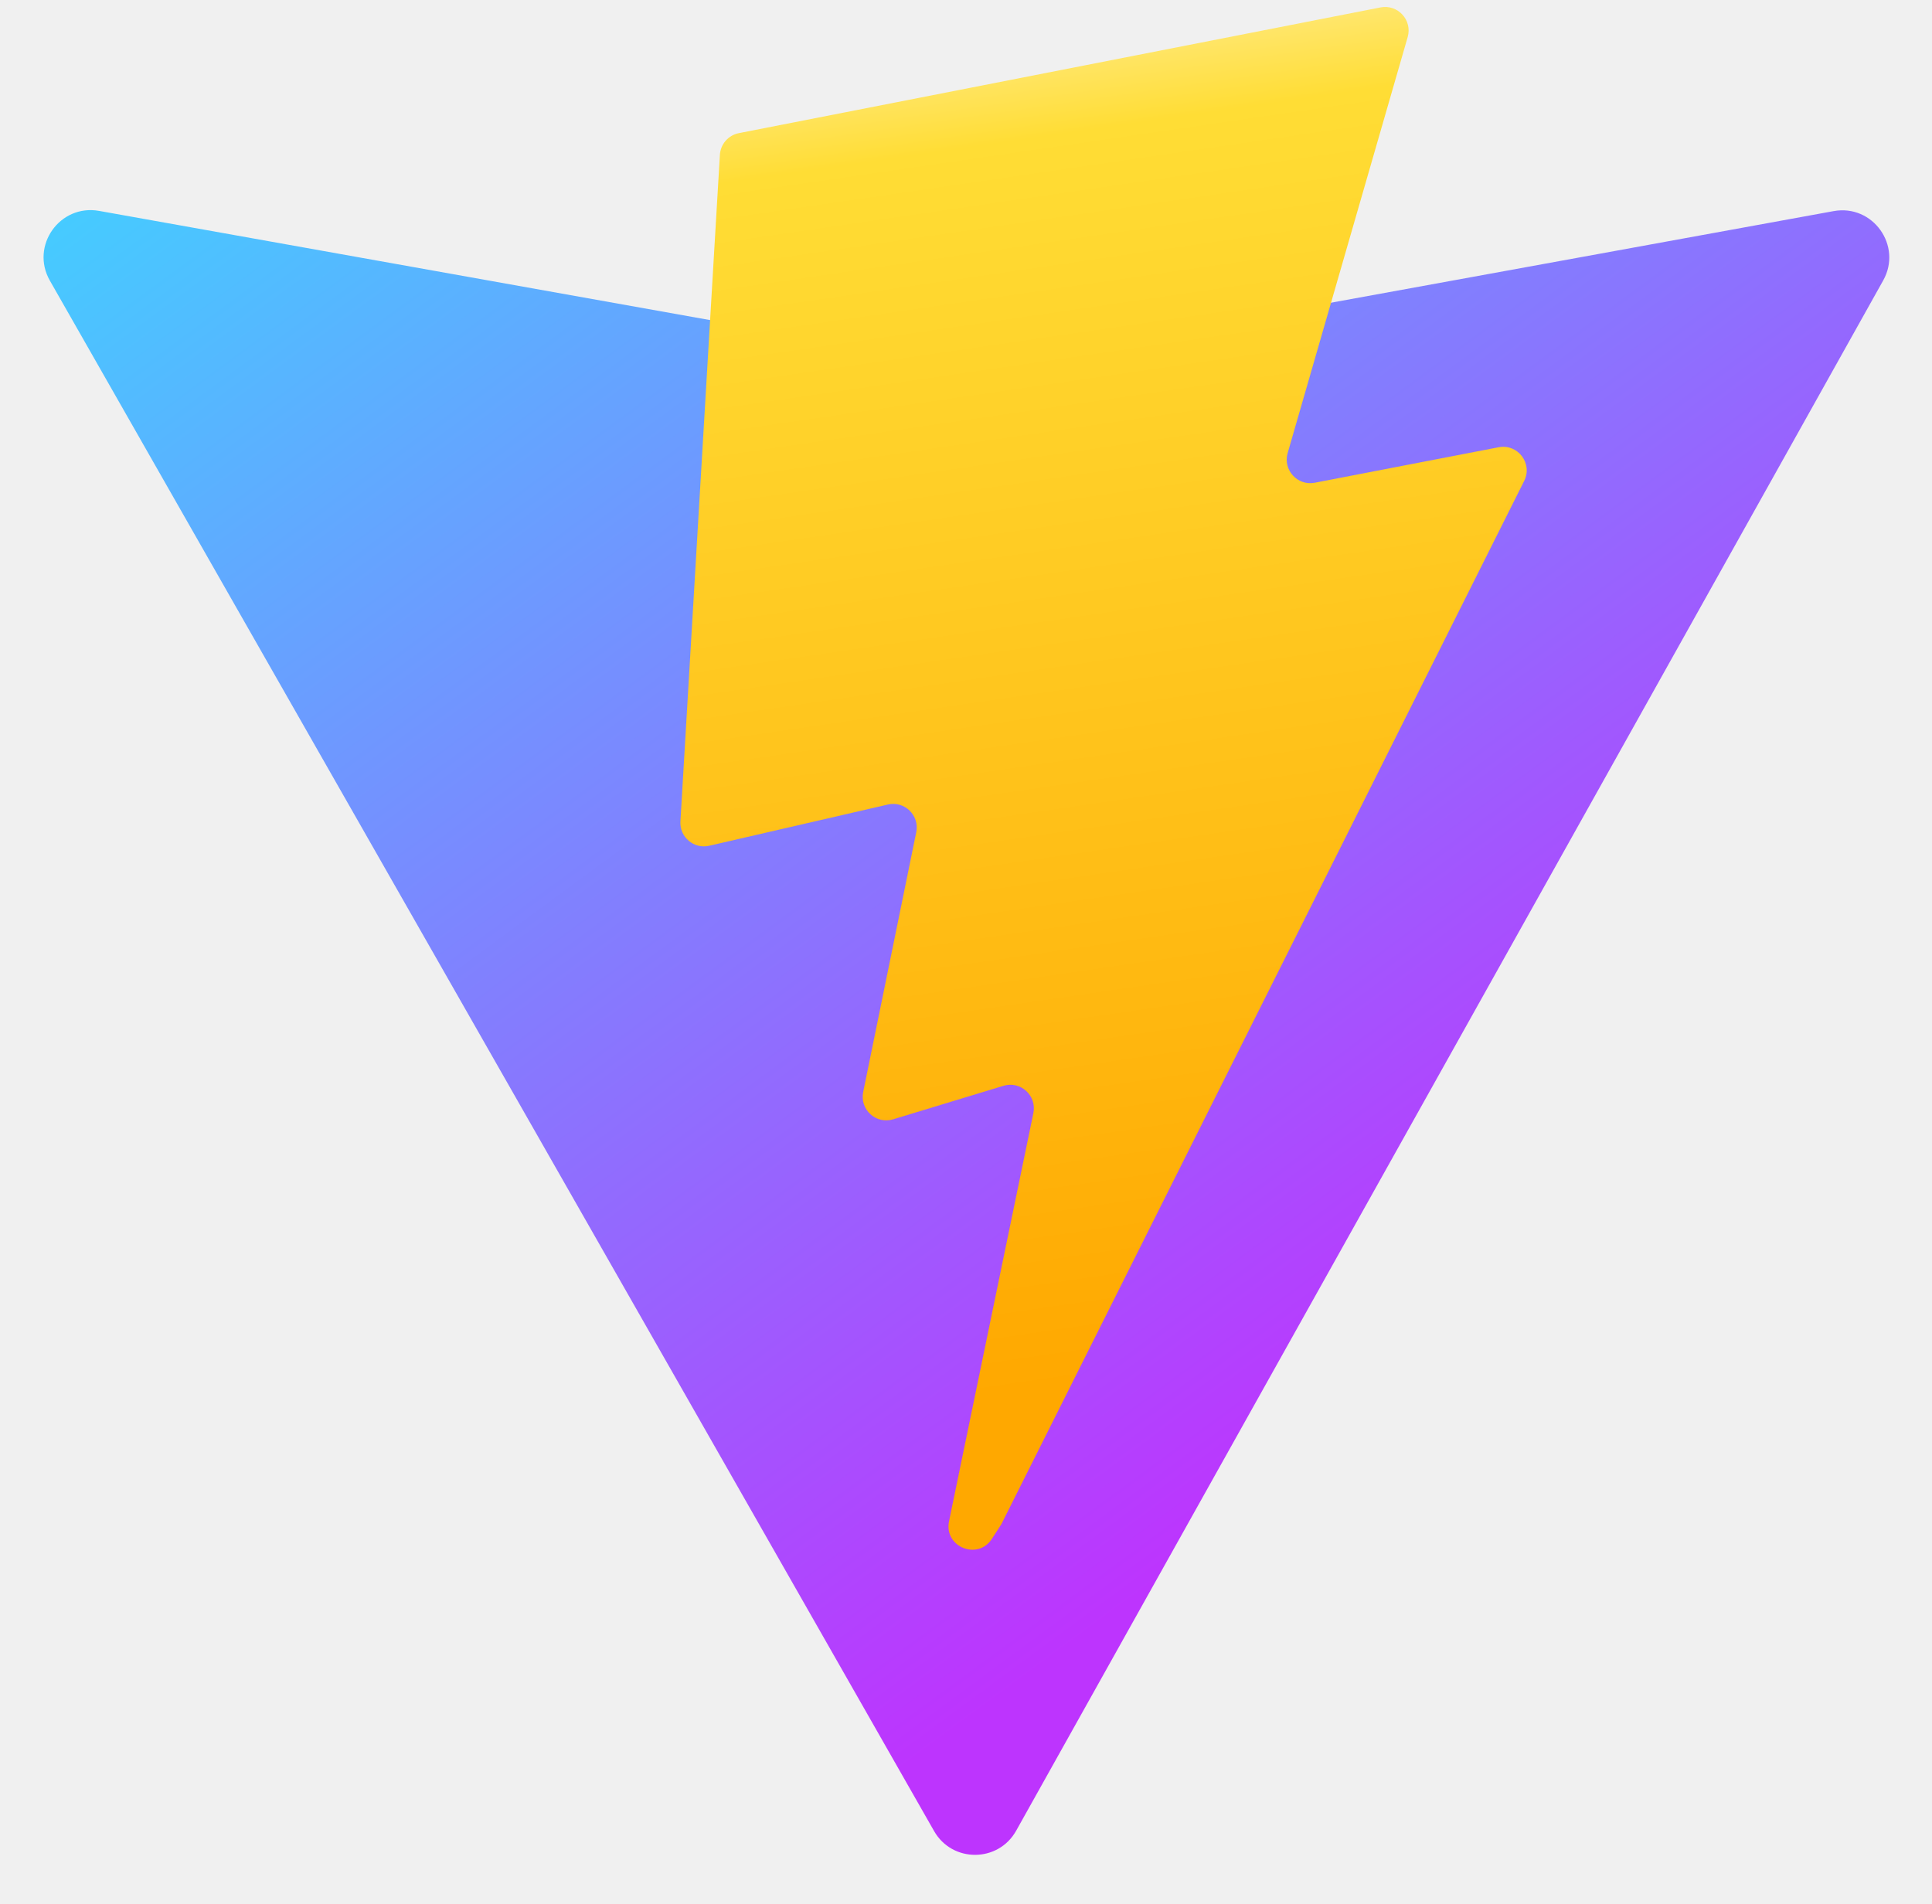
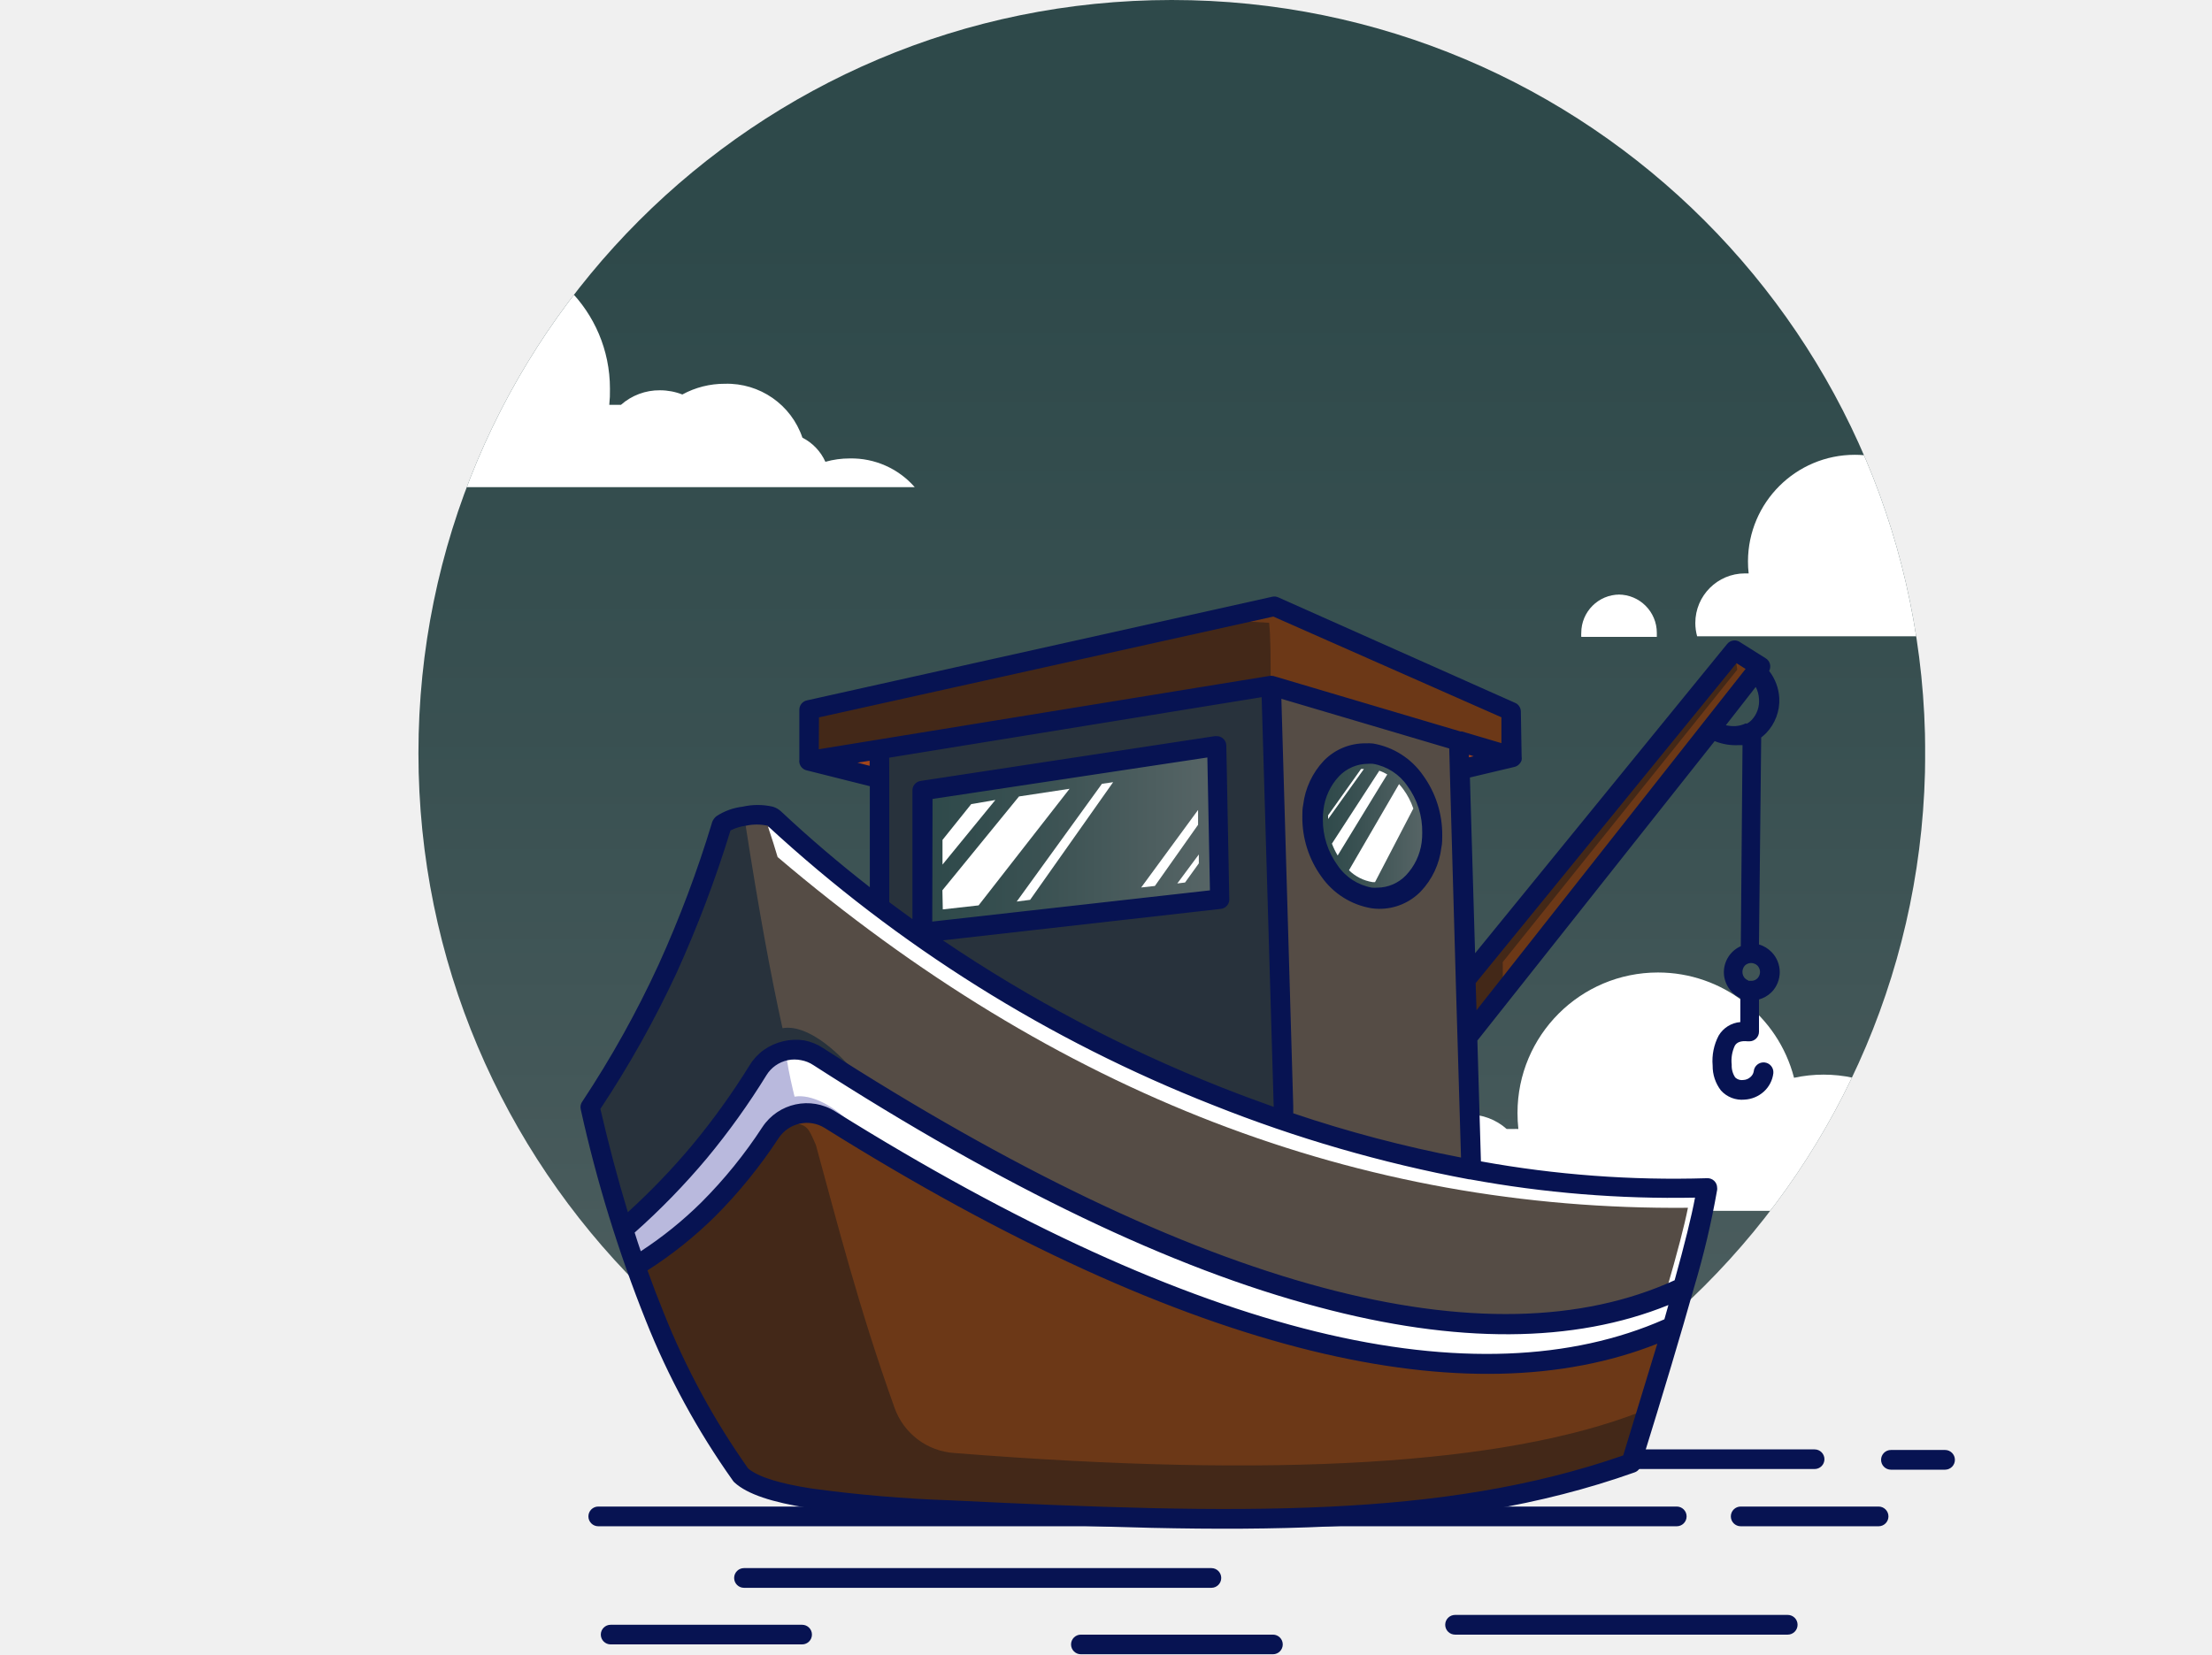
- <svg xmlns="http://www.w3.org/2000/svg" width="410" height="404" viewBox="0 0 410 404" fill="none">
-   <path d="M399.641 59.525L215.643 388.545C211.844 395.338 202.084 395.378 198.228 388.618L10.582 59.556C6.381 52.19 12.68 43.267 21.028 44.759L205.223 77.682C206.398 77.892 207.601 77.89 208.776 77.676L389.119 44.806C397.439 43.289 403.768 52.143 399.641 59.525Z" fill="url(#paint0_linear)" />
-   <path d="M292.965 1.574L156.801 28.255C154.563 28.694 152.906 30.59 152.771 32.866L144.395 174.33C144.198 177.662 147.258 180.248 150.51 179.498L188.42 170.749C191.967 169.931 195.172 173.055 194.443 176.622L183.18 231.775C182.422 235.487 185.907 238.661 189.532 237.56L212.947 230.446C216.577 229.344 220.065 232.527 219.297 236.242L201.398 322.875C200.278 328.294 207.486 331.249 210.492 326.603L212.5 323.5L323.454 102.072C325.312 98.365 322.108 94.137 318.036 94.923L279.014 102.454C275.347 103.161 272.227 99.746 273.262 96.158L298.731 7.867C299.767 4.273 296.636 0.855 292.965 1.574Z" fill="url(#paint1_linear)" />
+ <svg xmlns="http://www.w3.org/2000/svg" xmlns:xlink="http://www.w3.org/1999/xlink" viewBox="0 0 231.01 172.81">
  <defs>
-     <linearGradient id="paint0_linear" x1="6" y1="33" x2="235" y2="344" gradientUnits="userSpaceOnUse">
-       <stop stop-color="#41D1FF" />
-       <stop offset="1" stop-color="#BD34FE" />
+     <style>.cls-1,.cls-2{fill:none;}.cls-1{clip-rule:evenodd;}.cls-10,.cls-11,.cls-12,.cls-13,.cls-14,.cls-2,.cls-5,.cls-7,.cls-8,.cls-9{fill-rule:evenodd;}.cls-3{clip-path:url(#clip-path);}.cls-4{fill:url(#linear-gradient);}.cls-5{fill:#fff;}.cls-6{fill:#071352;}.cls-7{fill:#6c3817;}.cls-8{fill:#432818;}.cls-9{fill:#b9b9dd;}.cls-10{fill:#554c45;}.cls-11{fill:#28323c;}.cls-12{fill:url(#linear-gradient-2);}.cls-13{fill:#a3461a;}.cls-14{fill:url(#linear-gradient-3);}</style>
+     <clipPath id="clip-path" transform="translate(43.7)">
+       <path class="cls-1" d="M78.67,0A78.68,78.68,0,1,1,0,78.68,78.67,78.67,0,0,1,78.67,0" />
+     </clipPath>
+     <linearGradient id="linear-gradient" x1="122.38" y1="24.05" x2="122.38" y2="175.69" gradientUnits="userSpaceOnUse">
+       <stop offset="0" stop-color="#2e494a" />
+       <stop offset="0.38" stop-color="#3a5152" />
+       <stop offset="1" stop-color="#576566" />
    </linearGradient>
-     <linearGradient id="paint1_linear" x1="194.651" y1="8.818" x2="236.076" y2="292.989" gradientUnits="userSpaceOnUse">
-       <stop stop-color="#FFEA83" />
-       <stop offset="0.083" stop-color="#FFDD35" />
-       <stop offset="1" stop-color="#FFA800" />
-     </linearGradient>
+     <linearGradient id="linear-gradient-2" x1="96.95" y1="87.69" x2="126.71" y2="87.69" xlink:href="#linear-gradient" />
+     <linearGradient id="linear-gradient-3" x1="94.2" y1="86.26" x2="105.07" y2="86.26" xlink:href="#linear-gradient" />
  </defs>
+   <g id="Layer_2" data-name="Layer 2">
+     <g id="Layer_1-2" data-name="Layer 1">
+       <g class="cls-3">
+         <rect class="cls-4" x="43.7" width="157.35" height="157.35" />
+       </g>
+       <g class="cls-3">
+         <path class="cls-5" d="M125.33,62.11a4,4,0,0,1,4,4c0,.14,0,.28,0,.42h-7.89a3,3,0,0,1,0-.42,4,4,0,0,1,4-4M150,47.51a11.16,11.16,0,0,1,10.81,8.38,11.36,11.36,0,0,1,4.69,0,11.17,11.17,0,1,1,13.37,14.24H158.12l7-3.66H133.54a5.3,5.3,0,0,1-.19-1.39,5.18,5.18,0,0,1,5.18-5.18h.39a10.58,10.58,0,0,1-.07-1.27A11.16,11.16,0,0,1,150,47.51Z" transform="translate(43.7)" />
+         <path class="cls-5" d="M5.32,25.93a14.67,14.67,0,0,0-14.21,11,14.62,14.62,0,0,0-3-.3,14.64,14.64,0,0,0-3.19.35A14.67,14.67,0,0,0-29,26.8,14.67,14.67,0,0,0-43.7,41.47,14.67,14.67,0,0,0-32.62,55.7H-5.34l-9.21-4.81H51.83a8.78,8.78,0,0,0-6.78-3,9.29,9.29,0,0,0-2.55.35,5.25,5.25,0,0,0-2.4-2.52A8.3,8.3,0,0,0,32,40.09a9.2,9.2,0,0,0-4.44,1.12,6.45,6.45,0,0,0-2.34-.44,6.06,6.06,0,0,0-4.07,1.52c-.23,0-.46,0-.7,0l-.52,0A13.25,13.25,0,0,0,20,40.6,14.67,14.67,0,0,0,5.32,25.93" transform="translate(43.7)" />
+         <path class="cls-5" d="M129.45,101.59a14.68,14.68,0,0,1,14.21,11,14.6,14.6,0,0,1,6.17,0,14.67,14.67,0,1,1,17.56,18.71H140.1l9.21-4.81H82.94a8.78,8.78,0,0,1,6.78-3,9.62,9.62,0,0,1,2.54.35,5.2,5.2,0,0,1,2.41-2.51,8.3,8.3,0,0,1,8.14-5.59,9.2,9.2,0,0,1,4.44,1.12,6.37,6.37,0,0,1,2.34-.44,6,6,0,0,1,4.06,1.52c.24,0,.47,0,.71,0a4.35,4.35,0,0,1,.51,0,15.48,15.48,0,0,1-.09-1.68,14.67,14.67,0,0,1,14.67-14.67" transform="translate(43.7)" />
+       </g>
+       <path class="cls-6" d="M18.78,159.44a1,1,0,0,1,0-2.06H131.41a1,1,0,0,1,0,2.06Z" transform="translate(43.7)" />
+       <path class="cls-6" d="M138.09,159.44a1,1,0,0,1,0-2.06h14.4a1,1,0,0,1,0,2.06Z" transform="translate(43.7)" />
+       <path class="cls-6" d="M34,165.87a1,1,0,0,1,0-2.06H82.81a1,1,0,0,1,0,2.06Z" transform="translate(43.7)" />
+       <path class="cls-6" d="M20.07,171.78a1,1,0,1,1,0-2.05h20a1,1,0,1,1,0,2.05Z" transform="translate(43.7)" />
+       <path class="cls-6" d="M69.18,172.81a1,1,0,1,1,0-2.05H89.24a1,1,0,1,1,0,2.05Z" transform="translate(43.7)" />
+       <path class="cls-6" d="M108.26,170.76a1,1,0,0,1,0-2.06H143a1,1,0,0,1,0,2.06Z" transform="translate(43.7)" />
+       <path class="cls-6" d="M127,153.46a1,1,0,1,1,0-2.05h18.81a1,1,0,0,1,0,2.05Z" transform="translate(43.7)" />
+       <path class="cls-6" d="M153.78,153.53a1,1,0,1,1,0-2.06h5.65a1,1,0,0,1,0,2.06Z" transform="translate(43.7)" />
+       <path class="cls-7" d="M129.75,140.48c-1.15,3.9-2.35,7.79-3.56,11.68l-.06.18-.18.07c-10,3.47-20.39,4.88-30.92,5.38-6.15.29-12.32.28-18.48.15-7-.16-14-.48-21-.82A137.85,137.85,0,0,1,41,155.89c-1.92-.3-5.33-.9-6.85-2.2l0,0,0,0a78.49,78.49,0,0,1-8.86-16.34q-.9-2.21-1.71-4.45l-.1-.29.26-.17a42.57,42.57,0,0,0,7-5.61,50.74,50.74,0,0,0,6.58-8.11,3.9,3.9,0,0,1,5.33-1.15,235.83,235.83,0,0,0,27,14.75,135.11,135.11,0,0,0,23.67,8.47,76.17,76.17,0,0,0,19.59,2.39A46.53,46.53,0,0,0,129.23,140l.75-.29Z" transform="translate(43.7)" />
+       <path class="cls-8" d="M41,155.89c-1.92-.3-5.33-.9-6.85-2.2l0,0,0,0a78.49,78.49,0,0,1-8.86-16.34q-.9-2.21-1.71-4.45l-.1-.29.26-.17a42.57,42.57,0,0,0,7-5.61,50.74,50.74,0,0,0,6.58-8.11,3.9,3.9,0,0,1,1.78-1.46h0c1.56.31,1.62.54,2.41,2.36,2.17,7.89,4.43,16.89,8.21,27.44A7.12,7.12,0,0,0,56,151.79q50.42,4,71.66-4.32c-.48,1.56-1,3.13-1.45,4.69l-.06.18-.18.07c-10,3.47-20.39,4.88-30.92,5.38-6.15.29-12.32.28-18.48.15-7-.16-14-.48-21-.82A135,135,0,0,1,41,155.89" transform="translate(43.7)" />
+       <path class="cls-5" d="M22.85,130.84c-.22-.64-.43-1.29-.64-1.94l-.08-.24.19-.17a73.91,73.91,0,0,0,7.5-7.72,75.93,75.93,0,0,0,6.2-8.6,3.77,3.77,0,0,1,1-1.13,4,4,0,0,1,1.41-.62,4,4,0,0,1,1.55,0,4,4,0,0,1,1.43.58,258.56,258.56,0,0,0,28.08,15.89,141.84,141.84,0,0,0,24.51,9.33c11.69,3.12,24.86,4.44,36.35-.19l.74-.29-.22.76c-.14.49-.28,1-.43,1.48l-.05.18-.16.07c-11.47,5.13-24.72,4.23-36.64,1.3a133.37,133.37,0,0,1-23.49-8.41,234.8,234.8,0,0,1-26.84-14.65A5.17,5.17,0,0,0,36.25,118a50.25,50.25,0,0,1-6.42,7.91,41.38,41.38,0,0,1-6.4,5.17l-.42.28Z" transform="translate(43.7)" />
+       <path class="cls-9" d="M22.85,130.84c-.22-.64-.43-1.29-.64-1.94l-.08-.24.19-.17a73.91,73.91,0,0,0,7.5-7.72,75.93,75.93,0,0,0,6.2-8.6,3.77,3.77,0,0,1,1-1.13,4,4,0,0,1,1.41-.62c.27,1.78.64,3.25.85,4.14,1.64-.28,4.13.8,6.44,3.39h0l-2.46-1.53A5.17,5.17,0,0,0,36.25,118a50.25,50.25,0,0,1-6.42,7.91,41.38,41.38,0,0,1-6.4,5.17l-.42.28Z" transform="translate(43.7)" />
+       <path class="cls-10" d="M36.49,85.85l.17,0,.16.17a148.1,148.1,0,0,0,46.33,29,142.8,142.8,0,0,0,26.65,7.71h0l.07,0a116.39,116.39,0,0,0,23.49,2h.48l-.09.47c-.54,2.89-1.35,5.83-2.14,8.67l0,.17-.16.08a42,42,0,0,1-16.65,3.55,73.63,73.63,0,0,1-20.39-2.77A141.63,141.63,0,0,1,70,125.67a256.66,256.66,0,0,1-27.88-15.79,5.13,5.13,0,0,0-1.9-.76,5.06,5.06,0,0,0-2,.06,5.14,5.14,0,0,0-1.87.82,5,5,0,0,0-1.39,1.5,74.36,74.36,0,0,1-6.1,8.46,71.89,71.89,0,0,1-6.67,7l-.46.42-.18-.59c-1.09-3.57-2-7.18-2.88-10.82l0-.16.09-.14a108.31,108.31,0,0,0,7.86-14.18,121.9,121.9,0,0,0,5.6-14.82l0-.14.12-.07a5.62,5.62,0,0,1,1.8-.55,5.64,5.64,0,0,1,2.35,0" transform="translate(43.7)" />
+       <path class="cls-5" d="M36.91,86.14a147.94,147.94,0,0,0,46.24,29,142.8,142.8,0,0,0,26.65,7.71h0l.07,0a116.39,116.39,0,0,0,23.49,2h.48l-.09.47c-.54,2.89-1.35,5.83-2.14,8.67l0,.17-.16.08-1.1.48q1.67-5.73,2.23-8.55-51.45.47-95.07-36.64c-.25-.86-.58-1.91-1-3.16l.4-.15" transform="translate(43.7)" />
+       <path class="cls-11" d="M45.6,112.07q-1.74-1.08-3.45-2.19a5.13,5.13,0,0,0-1.9-.76,5.06,5.06,0,0,0-2,.06,5.14,5.14,0,0,0-1.87.82,5,5,0,0,0-1.39,1.5,74.36,74.36,0,0,1-6.1,8.46,71.89,71.89,0,0,1-6.67,7l-.46.42-.18-.59c-1.09-3.57-2-7.18-2.88-10.82l0-.16.09-.14a108.31,108.31,0,0,0,7.86-14.18,121.9,121.9,0,0,0,5.6-14.82l0-.14.12-.07a5.68,5.68,0,0,1,1.75-.55c1.46,9.4,2.71,16.14,3.9,21.5,2.46-.44,5.62,2.22,7.61,4.7" transform="translate(43.7)" />
+       <path class="cls-7" d="M41.41,78.73l0-4.11L89.32,64l24.15,10.72.07,3.49-4.65-1.38h0a.19.19,0,0,0-.1,0h0L89.23,71a.57.57,0,0,0-.32,0Z" transform="translate(43.7)" />
+       <path class="cls-8" d="M41.41,78.73l0-4.11,44-9.76,3.43.2C89,66.65,89,68.63,89,71l-.12,0Z" transform="translate(43.7)" />
+       <polygon class="cls-12" points="96.97 96.7 96.95 83.13 126.42 78.68 126.71 93.35 96.97 96.7" />
+       <path class="cls-5" d="M60.25,83.57,57.73,84l-3,3.74v2.58Zm19,8.72.81-.1,1.44-2,0-.93Zm-3.77.42,1.43-.16,4.51-6.39,0-1.55Zm-13,1.47L63.88,94l8.67-12.29-1.17.17ZM54.76,95l3.74-.42L68,82.4l-5.28.8-8,9.8Z" transform="translate(43.7)" />
+       <path class="cls-11" d="M48.8,94.44l0-15.62,39.66-6.44,1.29,43.79-.53-.19c-1.87-.65-3.73-1.35-5.57-2.07A150.94,150.94,0,0,1,54.53,98.54L53.66,98l30.06-3.39a.64.64,0,0,0,.57-.69v0L84,77.9a.64.64,0,0,0-.65-.62h-.11L52.5,82a.65.65,0,0,0-.53.68l0,14.13-.62-.44c-.81-.58-1.62-1.18-2.42-1.78Z" transform="translate(43.7)" />
+       <polygon class="cls-13" points="91.2 80.51 87.62 79.61 91.2 79.03 91.2 80.51" />
+       <polygon class="cls-13" points="155.41 79.01 153.05 79.57 153.01 78.3 155.41 79.01" />
+       <path class="cls-7" d="M134.42,75.79l-24.28,30.79-.12-4,27.54-33.8,1.61,1-4.7,6h0l0,.06" transform="translate(43.7)" />
+       <polygon class="cls-8" points="156.95 102.64 153.84 106.58 153.72 102.54 181.27 68.73 181.43 69.96 156.94 100.5 156.95 102.64" />
+       <path class="cls-10" d="M108.1,80.43l.64,21.89v.05l.56,19-.48-.09a136.82,136.82,0,0,1-17.57-4.63L91,116.6v-1L89.71,72.49,108,77.92l.08,2.44v.07" transform="translate(43.7)" />
+       <path class="cls-14" d="M103.47,82a8.32,8.32,0,0,1,1.59,5,8.72,8.72,0,0,1-.06,1,6.41,6.41,0,0,1-1.71,3.65A4.36,4.36,0,0,1,100.1,93a3.6,3.6,0,0,1-.56,0,5.76,5.76,0,0,1-3.75-2.4,8.32,8.32,0,0,1-1.59-5,6.77,6.77,0,0,1,.07-1A6.36,6.36,0,0,1,96,80.88a4.42,4.42,0,0,1,3.19-1.36,3.6,3.6,0,0,1,.56,0,5.77,5.77,0,0,1,3.75,2.4" transform="translate(43.7)" />
+       <path class="cls-5" d="M98.74,80.33l-.3,0L95,85.17c0,.13,0,.26,0,.39v0Zm2.44.57a4.47,4.47,0,0,0-.83-.39L95.4,88.13A7.7,7.7,0,0,0,96,89.37L100.5,82Zm1.66,1.53c-.13-.18-.28-.35-.43-.52l-5.23,9a4.52,4.52,0,0,0,2.47,1.24,2.13,2.13,0,0,0,.25,0l4-7.69A7.43,7.43,0,0,0,102.84,82.43Z" transform="translate(43.7)" />
+       <path class="cls-6" d="M129.38,140.37c-9.84,3.9-21.92,4.22-36.13.73-14.68-3.6-31.66-11.28-50.81-23.26a3.5,3.5,0,0,0-2.62-.46,3.56,3.56,0,0,0-2.19,1.49A51.53,51.53,0,0,1,31,127.05a43,43,0,0,1-7.08,5.66q.82,2.28,1.7,4.44a78.19,78.19,0,0,0,8.81,16.25c1.07.9,3.29,1.58,6.66,2.1a142.9,142.9,0,0,0,14.46,1.23c15,.73,27.89,1.22,39.46.67,11.31-.53,21.35-2.07,30.81-5.36q2-6.53,3.56-11.67M23.22,130.71a40.29,40.29,0,0,0,6.34-5.12,48.84,48.84,0,0,0,6.36-7.85,5.56,5.56,0,0,1,7.6-1.64c19,11.86,35.74,19.45,50.22,23s26.69,3,36.38-1.28c.15-.51.29-1,.42-1.49-9.88,4-22.13,4.07-36.59.2-15.17-4-32.8-12.45-52.7-25.26a3.37,3.37,0,0,0-1.29-.52,3.45,3.45,0,0,0-1.39,0,3.54,3.54,0,0,0-1.28.56,3.42,3.42,0,0,0-.94,1A76.2,76.2,0,0,1,30.12,121a73.86,73.86,0,0,1-7.54,7.76C22.79,129.43,23,130.08,23.22,130.71Zm86.6-7.51-.09,0A143.41,143.41,0,0,1,83,115.45,148.78,148.78,0,0,1,36.5,86.3h0l0-.05-.08,0a5.18,5.18,0,0,0-2.18,0,5.06,5.06,0,0,0-1.65.5,124,124,0,0,1-5.62,14.86A107.91,107.91,0,0,1,19,115.84q1.32,5.7,2.87,10.79a71.38,71.38,0,0,0,6.65-6.92,74.15,74.15,0,0,0,6.06-8.42,5.48,5.48,0,0,1,1.49-1.61,5.83,5.83,0,0,1,4.21-1,5.45,5.45,0,0,1,2,.82c19.73,12.7,37.17,21,52.13,25,14.75,3.94,27.07,3.67,36.78-.76q1.59-5.73,2.13-8.63A117.11,117.11,0,0,1,109.82,123.2Zm-6.54-41.1a5.51,5.51,0,0,0-3.59-2.31,3.12,3.12,0,0,0-.54,0,4.19,4.19,0,0,0-3,1.29,6.17,6.17,0,0,0-1.64,3.53,7.47,7.47,0,0,0-.06,1A8.1,8.1,0,0,0,96,90.41a5.49,5.49,0,0,0,3.59,2.32,4.75,4.75,0,0,0,.54,0,4.19,4.19,0,0,0,3-1.29A6.17,6.17,0,0,0,104.77,88a7.74,7.74,0,0,0,.06-1A8.05,8.05,0,0,0,103.28,82.1ZM99.7,77.67A8,8,0,0,1,104.92,81a10.53,10.53,0,0,1,2,6.29c0,.41,0,.83-.09,1.24a8,8,0,0,1-2.15,4.59,6,6,0,0,1-4.36,1.82,5.56,5.56,0,0,1-.79-.06,8,8,0,0,1-5.22-3.29,10.52,10.52,0,0,1-2-6.28c0-.42,0-.84.09-1.25a8.12,8.12,0,0,1,2.15-4.59,6,6,0,0,1,4.36-1.82A5.46,5.46,0,0,1,99.7,77.67Zm-57.89.6,47-7.65a1.17,1.17,0,0,1,.49,0l19.52,5.79.16,0,4.12,1.22,0-2.7L89.28,64.41,41.83,74.94Zm11.85,18,29-3.26-.27-13.88-28.7,4.33ZM49.17,81v.66l0,12.58c.8.6,1.61,1.19,2.42,1.78l0-13.38a1,1,0,0,1,.85-1.06L83.17,76.9h.15a1,1,0,0,1,1.05,1l.31,15.94a1,1,0,0,1-.91,1.11l-29,3.28a150.49,150.49,0,0,0,29,15.32c1.84.73,3.7,1.42,5.55,2.08L88.06,72.83l-38.9,6.32Zm-2.05-1v-.53l-1.27.2Zm60.59.42v-.09l-.06-2.14L90.12,73l1.24,42.56,0,.74a133.62,133.62,0,0,0,17.52,4.62l-.37-12.54v0h0l-.18-6v-.06ZM110.2,79l-.49-.15v.26Zm23.9-3.41.07-.09,4.43-5.62-.95-.6-27.24,33.42.09,2.83Zm4.55,0,.09,0a1.81,1.81,0,0,0,.49-.37A2.87,2.87,0,0,0,140,73a3,3,0,0,0-.34-1.24l-3.12,4a3.7,3.7,0,0,0,1,.09A2.84,2.84,0,0,0,138.65,75.55Zm.23,26.87.38,0a.89.89,0,0,0,.58-.26,1,1,0,0,0,.27-.66,1,1,0,0,0-.26-.66,1,1,0,0,0-.66-.28.94.94,0,0,0-.67.27,1,1,0,0,0,0,1.32A1,1,0,0,0,138.88,102.42ZM30.67,85.88a1.51,1.51,0,0,1,.44-.61,6.3,6.3,0,0,1,2.74-1,7.08,7.08,0,0,1,3.16,0h0a2.2,2.2,0,0,1,.9.53q4.41,4.13,9.23,7.88l0-10.55-6.53-1.64a1,1,0,0,1-.83-.85.7.7,0,0,1,0-.25l0-5.23a1,1,0,0,1,.81-1L89.16,62.34h0a1,1,0,0,1,.63.06l24.69,11a1,1,0,0,1,.65.94l.08,4.68a1.31,1.31,0,0,1,0,.39,1.06,1.06,0,0,1-.81.72l-4.59,1.09.54,18.36,26.31-32.29a1,1,0,0,1,1.39-.19l2.64,1.66a1,1,0,0,1,.37,1.33,5.06,5.06,0,0,1,1.06,2.86,4.93,4.93,0,0,1-1.36,3.62,4.69,4.69,0,0,1-.53.47L140,98.66a3.09,3.09,0,0,1,1.3.78h0a3,3,0,0,1,0,4.22h0a3.09,3.09,0,0,1-1.3.75l0,3.37a1,1,0,0,1-1,1h-.17c-.74-.08-1.15.11-1.35.45a3.68,3.68,0,0,0-.33,2,2.2,2.2,0,0,0,.37,1.33,1,1,0,0,0,.85.26,1.18,1.18,0,0,0,.74-.31,1,1,0,0,0,.34-.59,1,1,0,1,1,2.05.18,3.08,3.08,0,0,1-1,1.94,3.25,3.25,0,0,1-2,.83,2.94,2.94,0,0,1-2.47-.95,4.18,4.18,0,0,1-.87-2.61,5.66,5.66,0,0,1,.63-3.13,2.9,2.9,0,0,1,2.26-1.41l0-2.51a3.06,3.06,0,0,1-.86-.61h0a3,3,0,0,1-.86-2.12,3,3,0,0,1,.9-2.1h0a3.11,3.11,0,0,1,.87-.59l.18-21-.39,0a5.9,5.9,0,0,1-2.52-.42L110.59,108.7l.37,12.62a113,113,0,0,0,23.61,1.76,1,1,0,0,1,1.06,1,.78.78,0,0,1,0,.22,89,89,0,0,1-2.4,10.15q-2,7.13-5.59,18.7a1,1,0,0,1-.63.66c-9.82,3.49-20.19,5.1-31.89,5.65s-24.59.06-39.65-.67a143.53,143.53,0,0,1-14.68-1.25c-3.84-.6-6.43-1.44-7.78-2.67a.91.91,0,0,1-.18-.21,79.49,79.49,0,0,1-9.09-16.72,141.83,141.83,0,0,1-6.79-22.05,1,1,0,0,1,.19-.86,106.46,106.46,0,0,0,7.94-14.26A119.82,119.82,0,0,0,30.64,86Z" transform="translate(43.7)" />
+     </g>
+   </g>
</svg>
